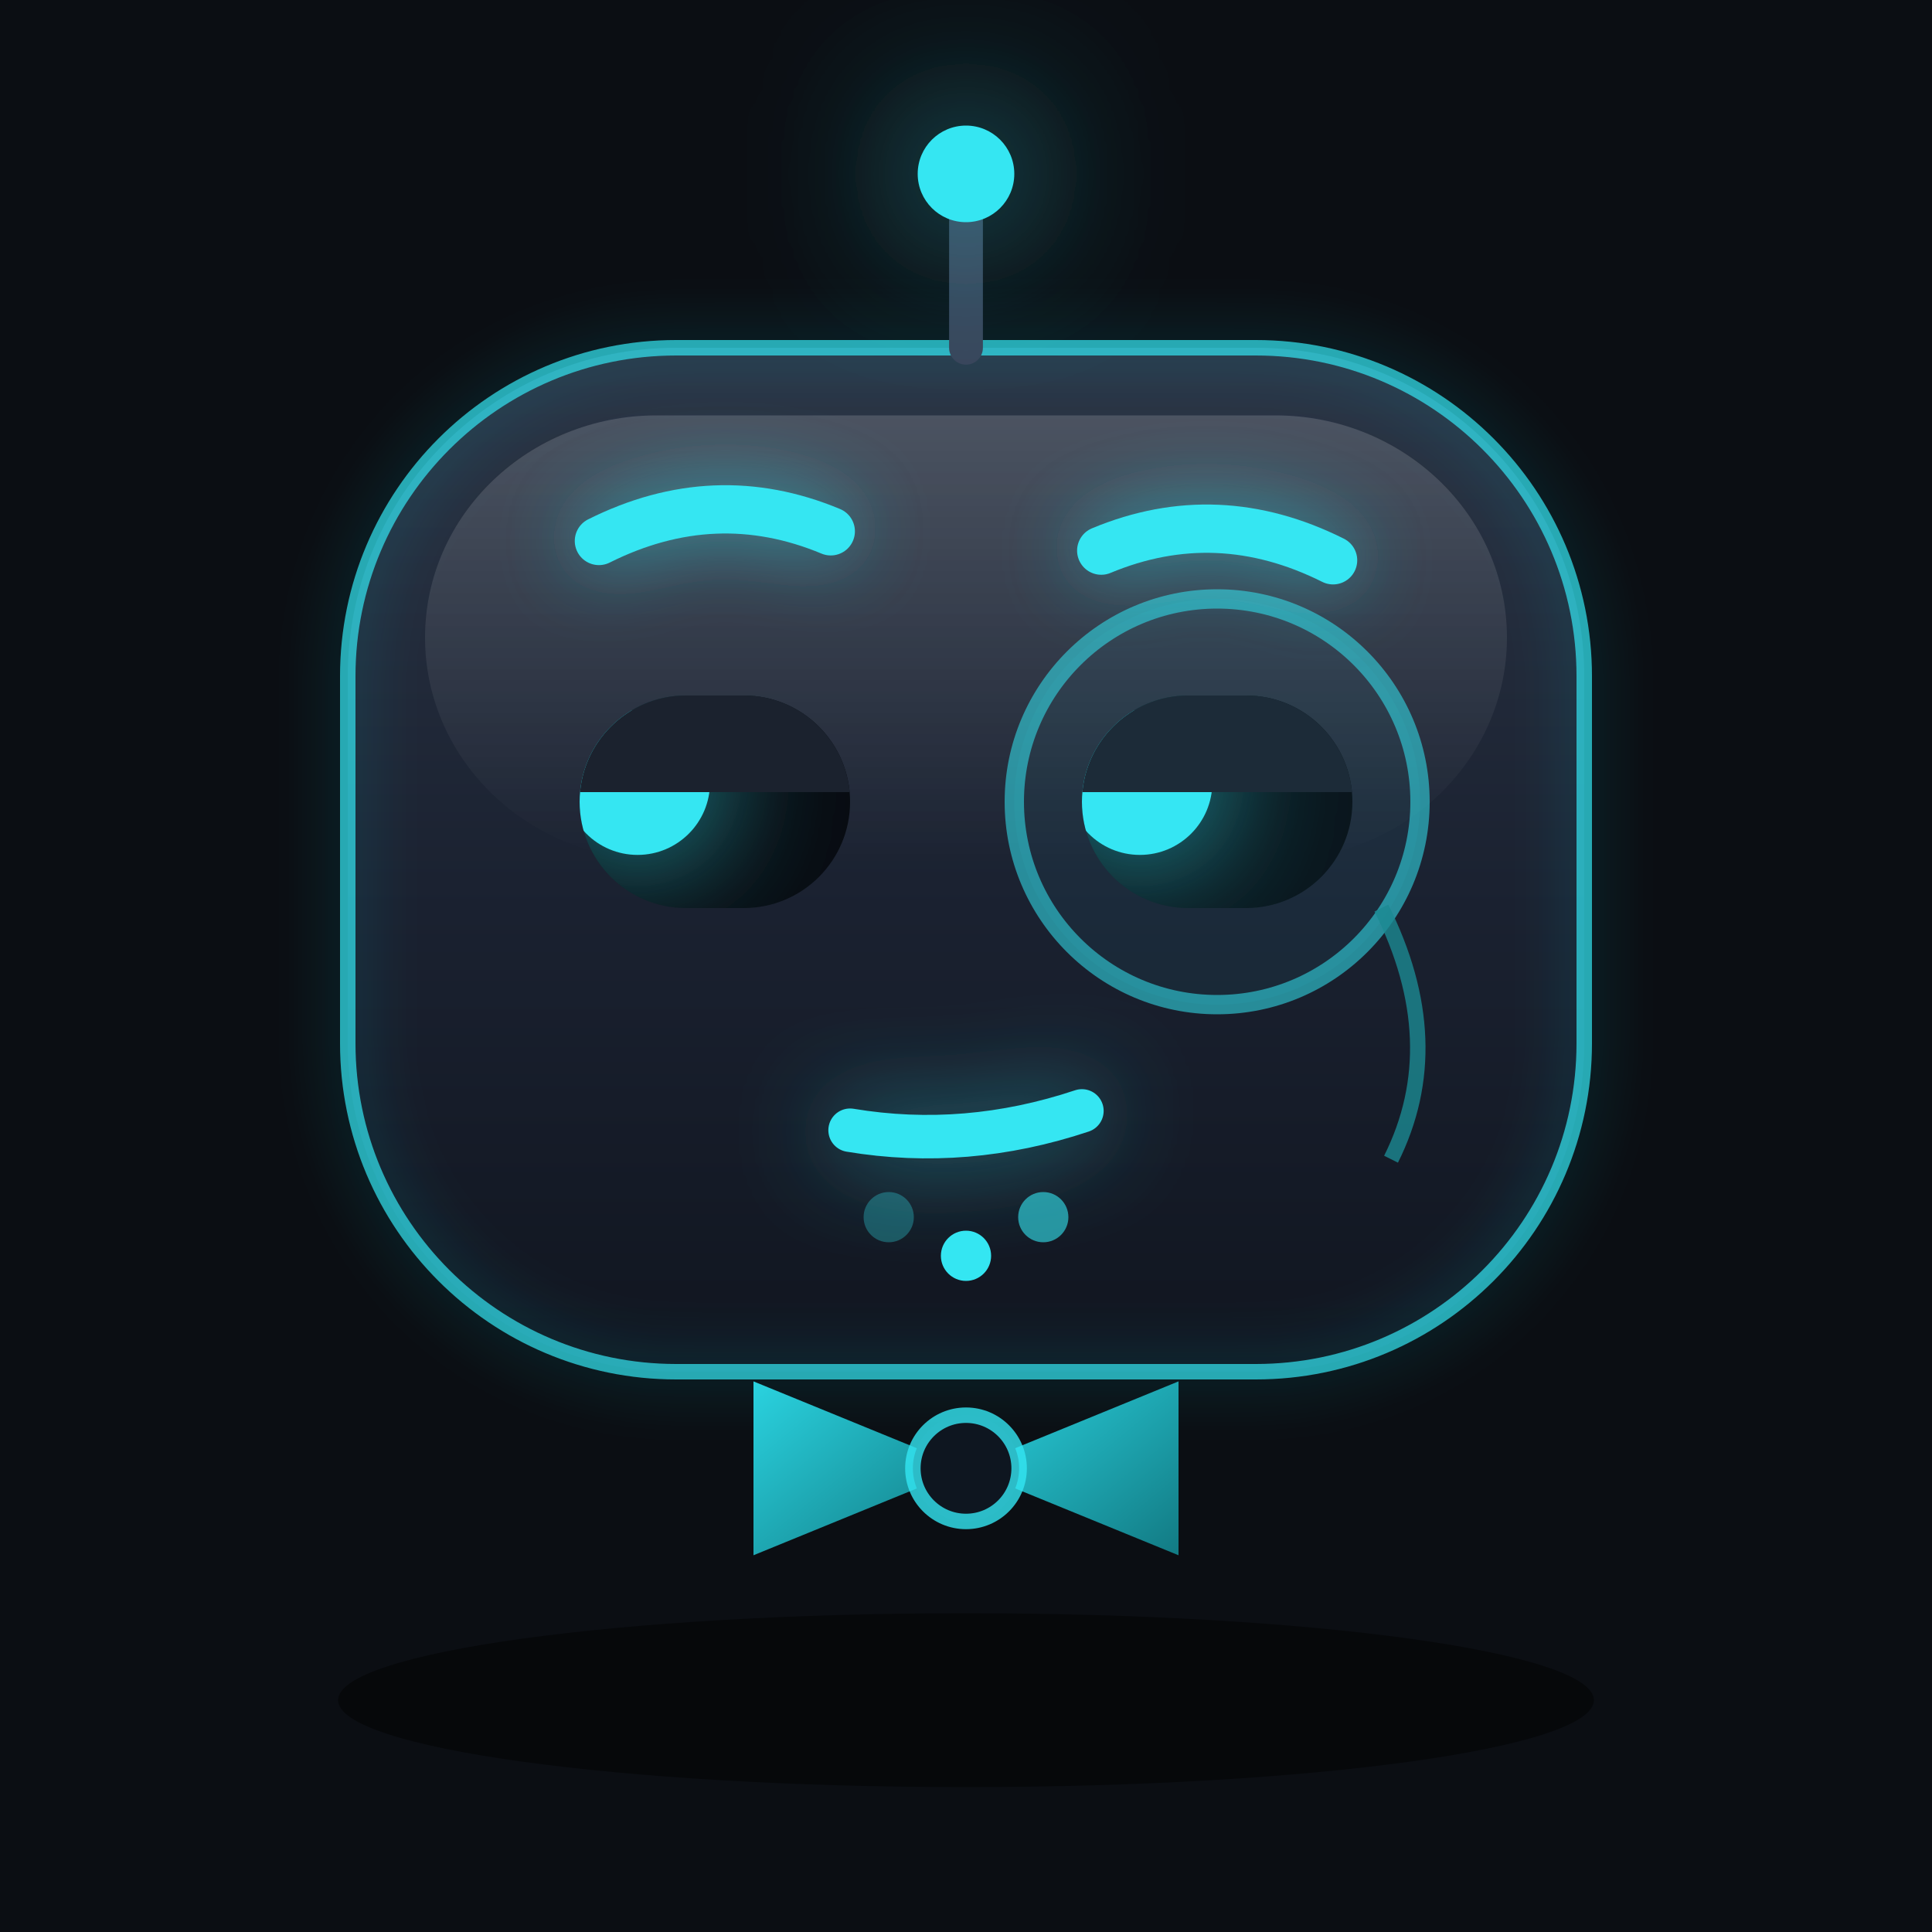
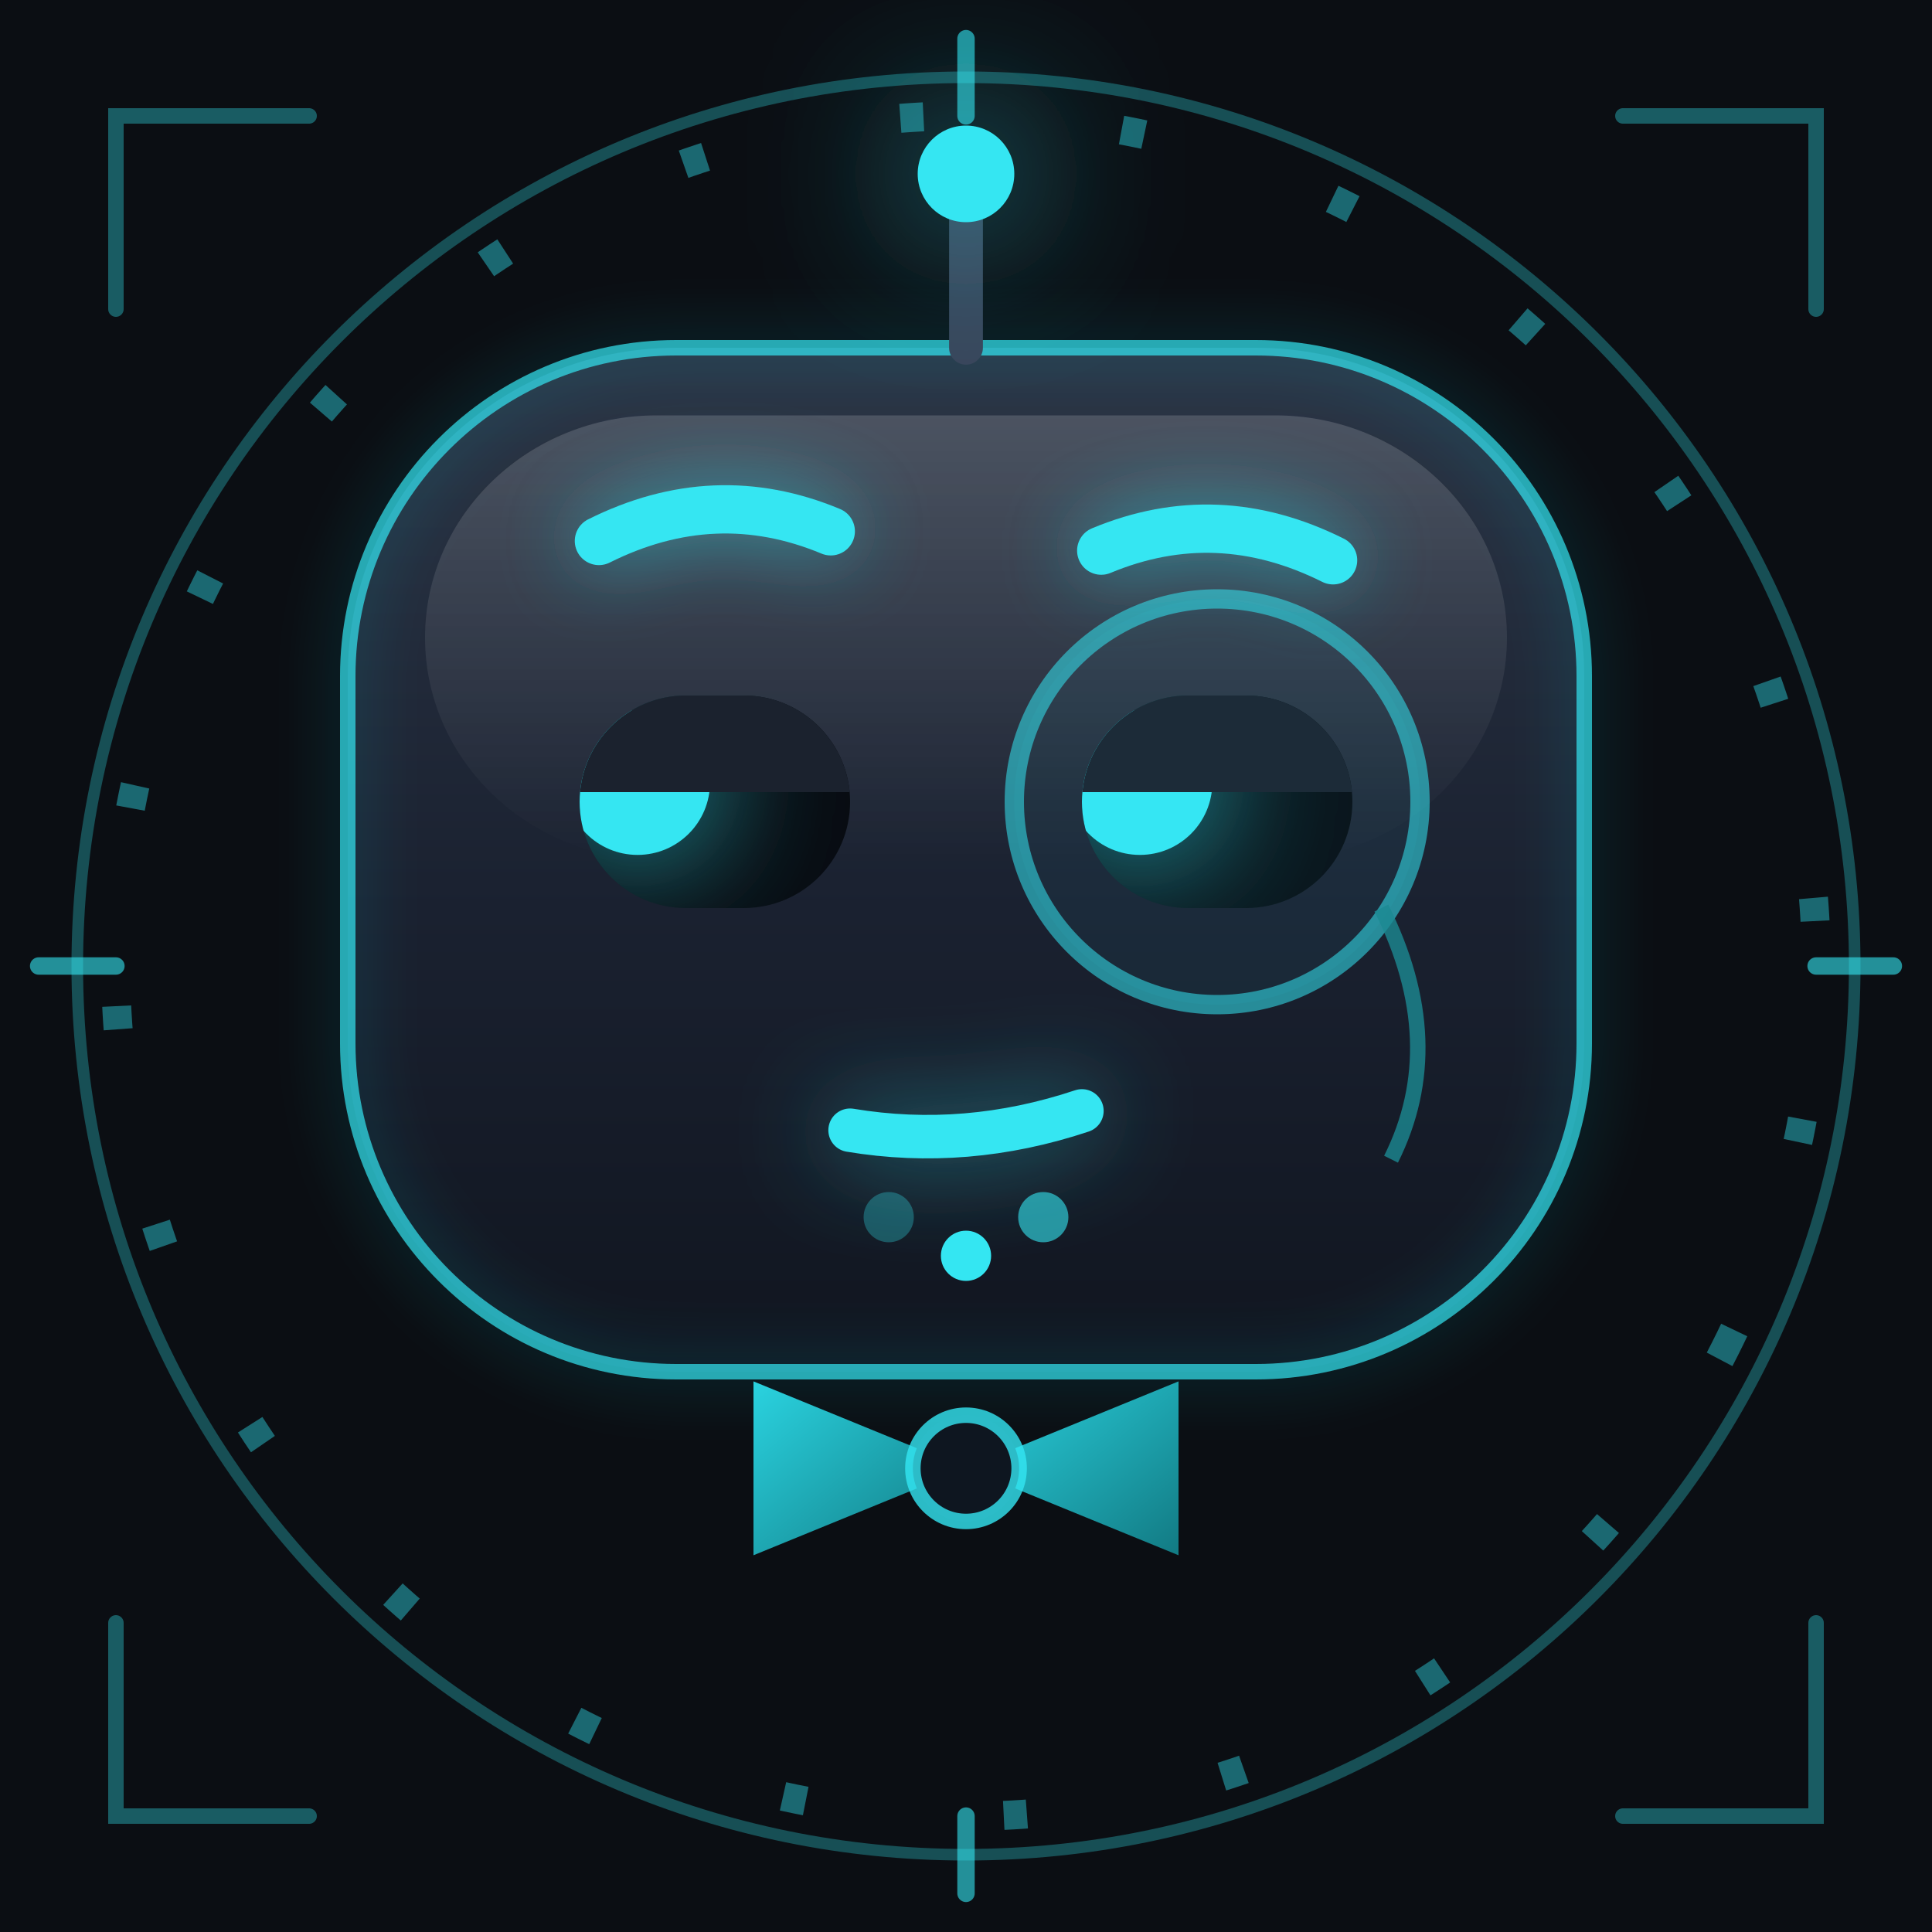
<svg xmlns="http://www.w3.org/2000/svg" width="220" height="220" viewBox="0 0 200 200" role="img" aria-label="Clarvis — Thinking expression">
  <defs>
    <linearGradient id="shell" x1="0" y1="0" x2="0" y2="1">
      <stop offset="0" stop-color="#2b3546" />
      <stop offset=".55" stop-color="#1a2130" />
      <stop offset="1" stop-color="#10151f" />
    </linearGradient>
    <linearGradient id="gloss" x1="0" y1="0" x2="0" y2="1">
      <stop offset="0" stop-color="#ffffff" stop-opacity=".16" />
      <stop offset="1" stop-color="#ffffff" stop-opacity="0" />
    </linearGradient>
    <linearGradient id="tie" x1="0" y1="0" x2="1" y2="1">
      <stop offset="0" stop-color="#2ad3e0" />
      <stop offset="1" stop-color="#127a83" />
    </linearGradient>
    <clipPath id="eyeL">
      <rect x="60" y="72" width="28" height="22" rx="11" />
    </clipPath>
    <clipPath id="eyeR">
      <rect x="112" y="72" width="28" height="22" rx="11" />
    </clipPath>
  </defs>
  <rect width="200" height="200" fill="#0b0e13" />
-   <ellipse cx="100" cy="176" rx="65" ry="9" fill="rgba(0,0,0,.45)" />
+   <circle cx="100" cy="100" r="92" fill="none" stroke="#34e6f2" stroke-opacity=".3" stroke-width="1.2" />
+   <circle cx="100" cy="100" r="88" fill="none" stroke="#34e6f2" stroke-opacity=".42" stroke-width="3" stroke-dasharray="2.4 20.6" transform="rotate(26 100 100)" />
+   <g stroke="#34e6f2" stroke-opacity=".6" stroke-width="1.8" stroke-linecap="round">
+     <path d="M100 4 v8" />
+     <path d="M100 188 v8" />
+     <path d="M4 100 h8" />
+     <path d="M188 100 h8" />
+   </g>
+   <g fill="none" stroke="#34e6f2" stroke-opacity=".36" stroke-width="1.6" stroke-linecap="round">
+     <path d="M12 32 V12 H32" />
+     <path d="M168 12 H188 V32" />
+     <path d="M188 168 V188 H168" />
+     <path d="M32 188 H12 V168" />
+   </g>
  <rect x="36" y="36" width="128" height="106" rx="34" fill="url(#shell)" />
  <rect x="36" y="36" width="128" height="106" rx="34" fill="none" stroke="#34e6f2" stroke-opacity=".7" stroke-width="1.6" style="filter: drop-shadow(0 0 3px rgba(52,230,242,.4))" />
  <rect x="44" y="43" width="112" height="46" rx="24" fill="url(#gloss)" />
  <path d="M100 36 V22" stroke="#39465b" stroke-width="3.5" stroke-linecap="round" />
  <circle cx="100" cy="18" r="5" fill="#34e6f2" style="filter: drop-shadow(0 0 8px rgba(52,230,242,.9))" />
  <rect x="60" y="72" width="28" height="22" rx="11" fill="#080b11" />
  <rect x="112" y="72" width="28" height="22" rx="11" fill="#080b11" />
  <g>
    <g clip-path="url(#eyeL)">
      <circle cx="66" cy="81" r="7.5" fill="#34e6f2" style="filter: drop-shadow(0 0 7px rgba(52,230,242,.85))" />
      <circle cx="68.5" cy="78.5" r="2.4" fill="#eafeff" />
    </g>
    <g clip-path="url(#eyeR)">
      <circle cx="118" cy="81" r="7.5" fill="#34e6f2" style="filter: drop-shadow(0 0 7px rgba(52,230,242,.85))" />
      <circle cx="120.5" cy="78.5" r="2.4" fill="#eafeff" />
    </g>
  </g>
  <g clip-path="url(#eyeL)">
    <rect x="58" y="68" width="32" height="14" fill="#1b222e" />
  </g>
  <g clip-path="url(#eyeR)">
    <rect x="110" y="68" width="32" height="14" fill="#1b222e" />
  </g>
  <g>
    <circle cx="126" cy="83" r="21" fill="rgba(52,230,242,.05)" stroke="#34e6f2" stroke-opacity=".55" stroke-width="2" />
    <path d="M143 94 q7 14 1 26" stroke="#1b8a92" stroke-width="1.6" fill="none" opacity=".8" />
  </g>
  <path d="M62 60 q12 -6 24 -1" stroke="#34e6f2" stroke-width="5" stroke-linecap="round" fill="none" style="filter: drop-shadow(0 0 4px rgba(52,230,242,.55)); transform: translateY(-4px); transform-origin: 74px 60px;" />
  <path d="M114 59 q12 -5 24 1" stroke="#34e6f2" stroke-width="5" stroke-linecap="round" fill="none" style="filter: drop-shadow(0 0 4px rgba(52,230,242,.55)); transform: translateY(-2px); transform-origin: 126px 60px;" />
  <path d="M88 117 q12 2 24 -2" stroke="#34e6f2" stroke-width="4.5" stroke-linecap="round" fill="none" style="filter: drop-shadow(0 0 5px rgba(52,230,242,.5))" />
  <g fill="#34e6f2">
    <circle cx="92" cy="126" r="2.6" opacity=".3" />
    <circle cx="100" cy="130" r="2.6" opacity="1" />
    <circle cx="108" cy="126" r="2.6" opacity=".6" />
  </g>
  <path d="M100 152 L78 143 L78 161 Z" fill="url(#tie)" />
  <path d="M100 152 L122 143 L122 161 Z" fill="url(#tie)" />
  <circle cx="100" cy="152" r="5.5" fill="#0e1620" stroke="#34e6f2" stroke-opacity=".8" stroke-width="1.6" />
</svg>
